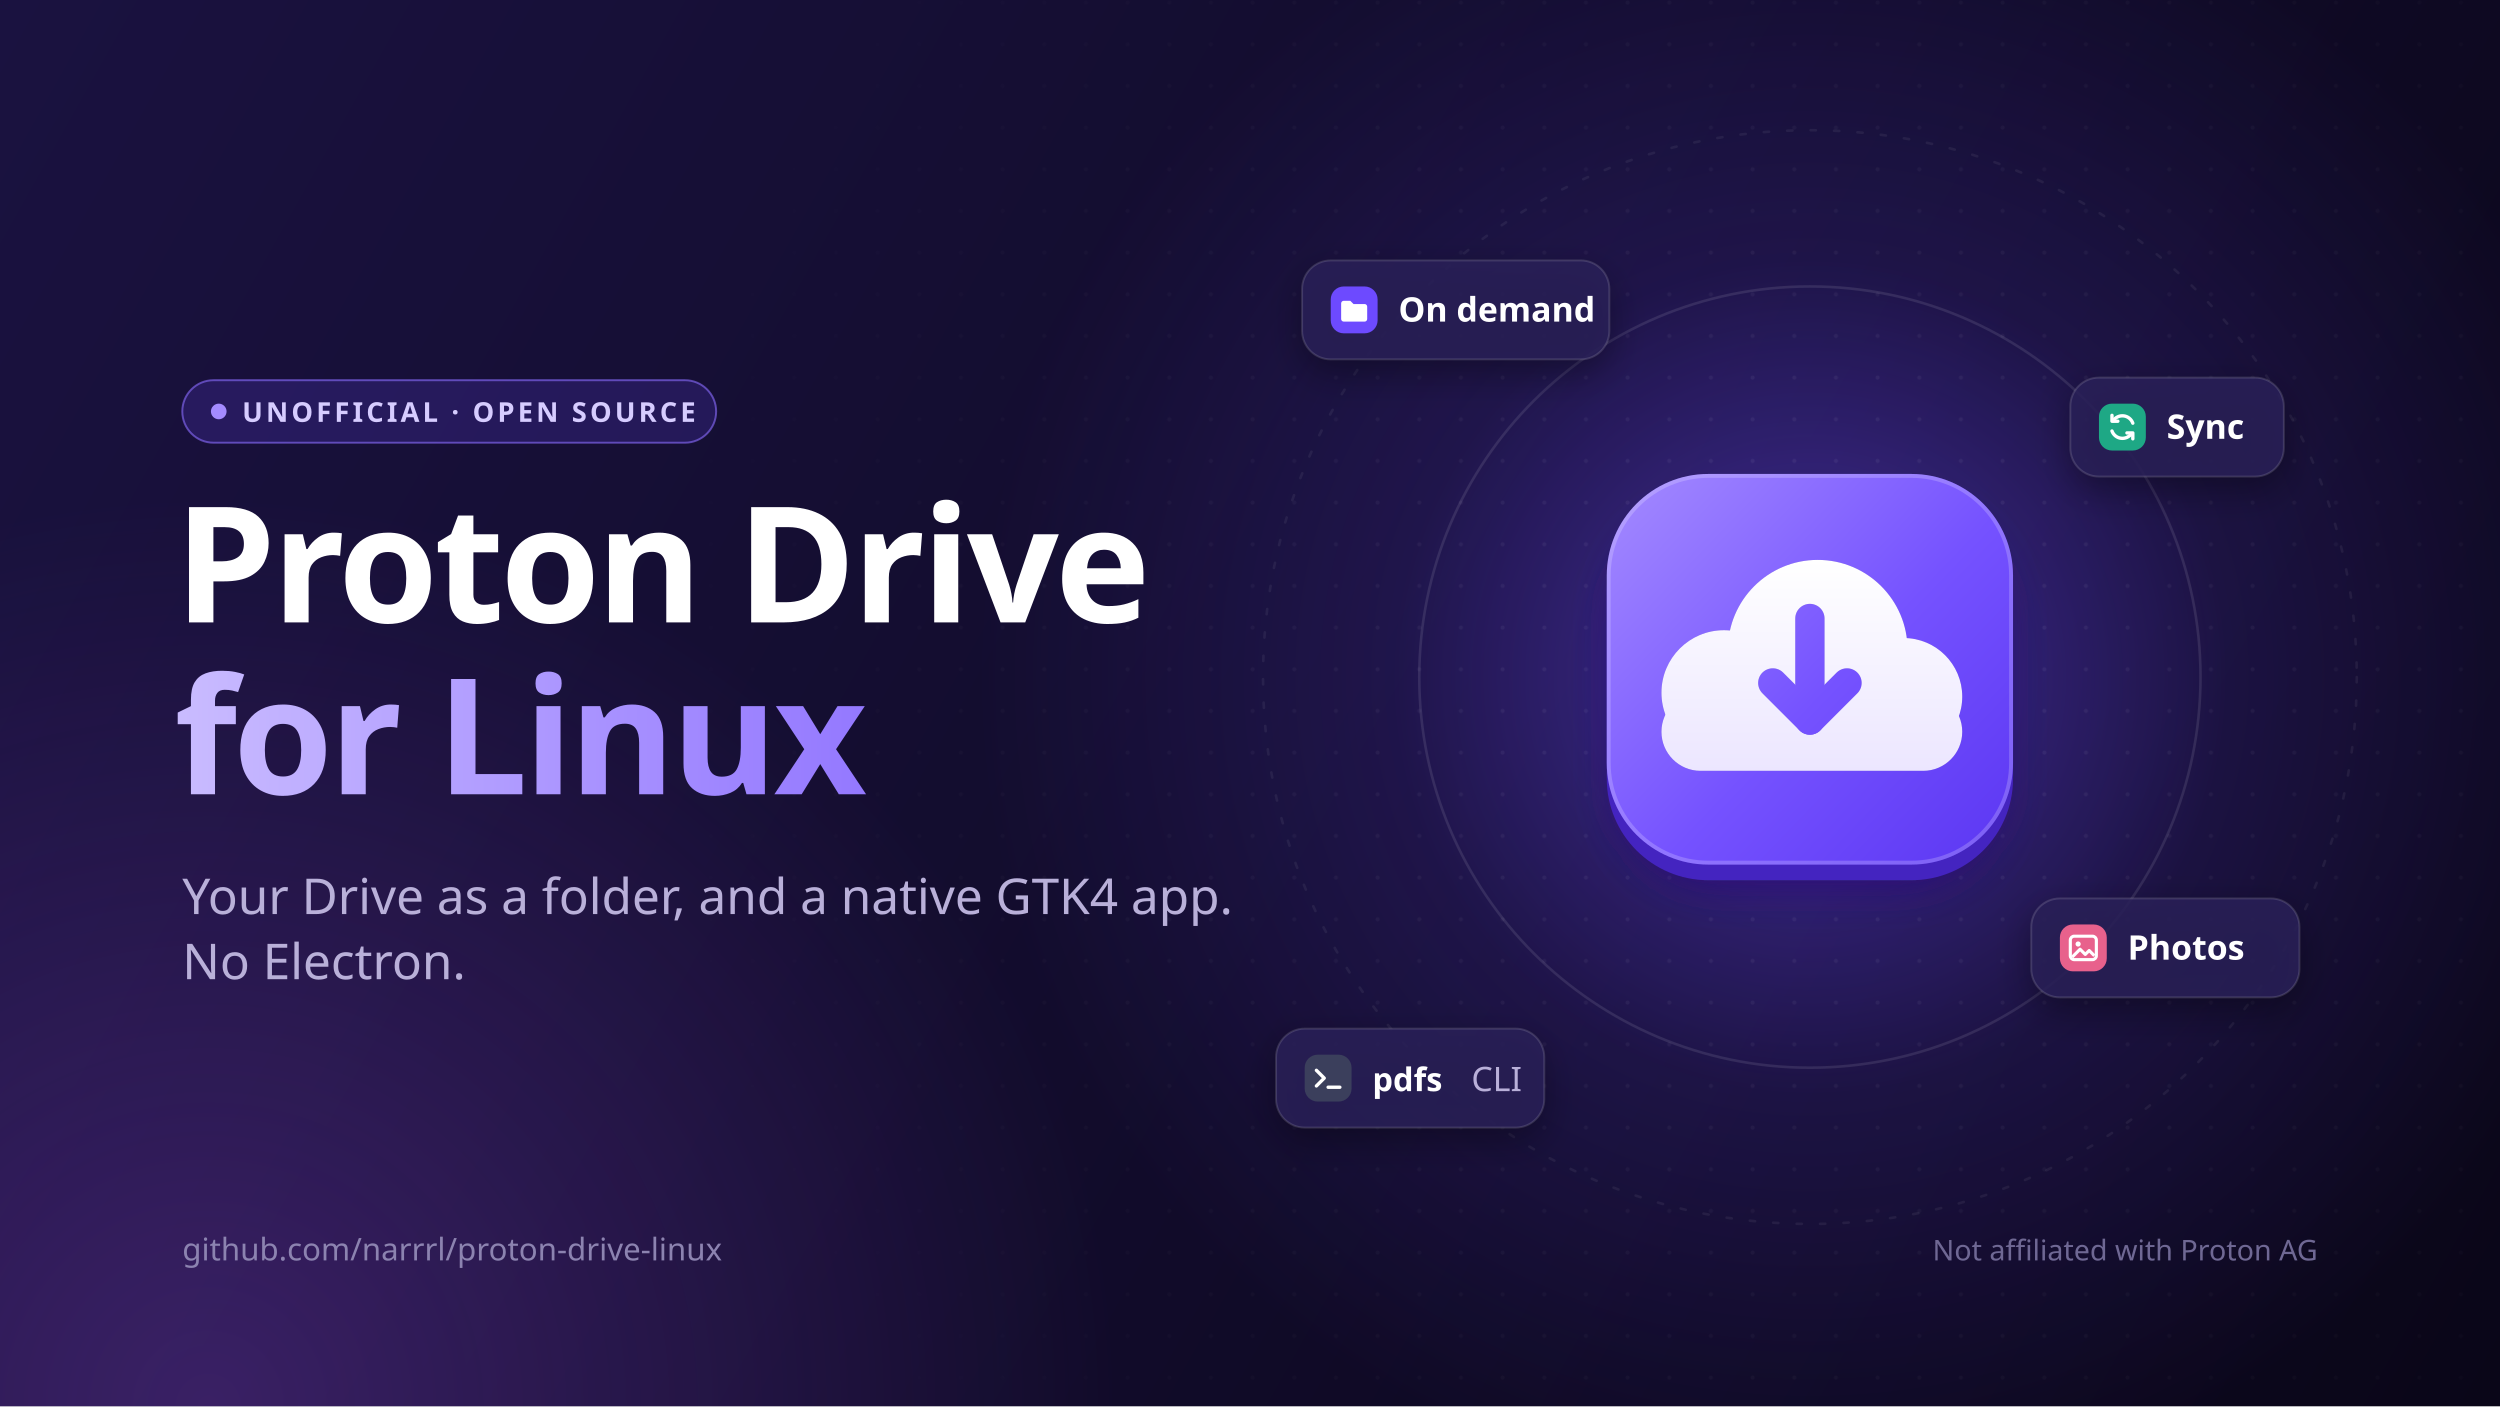
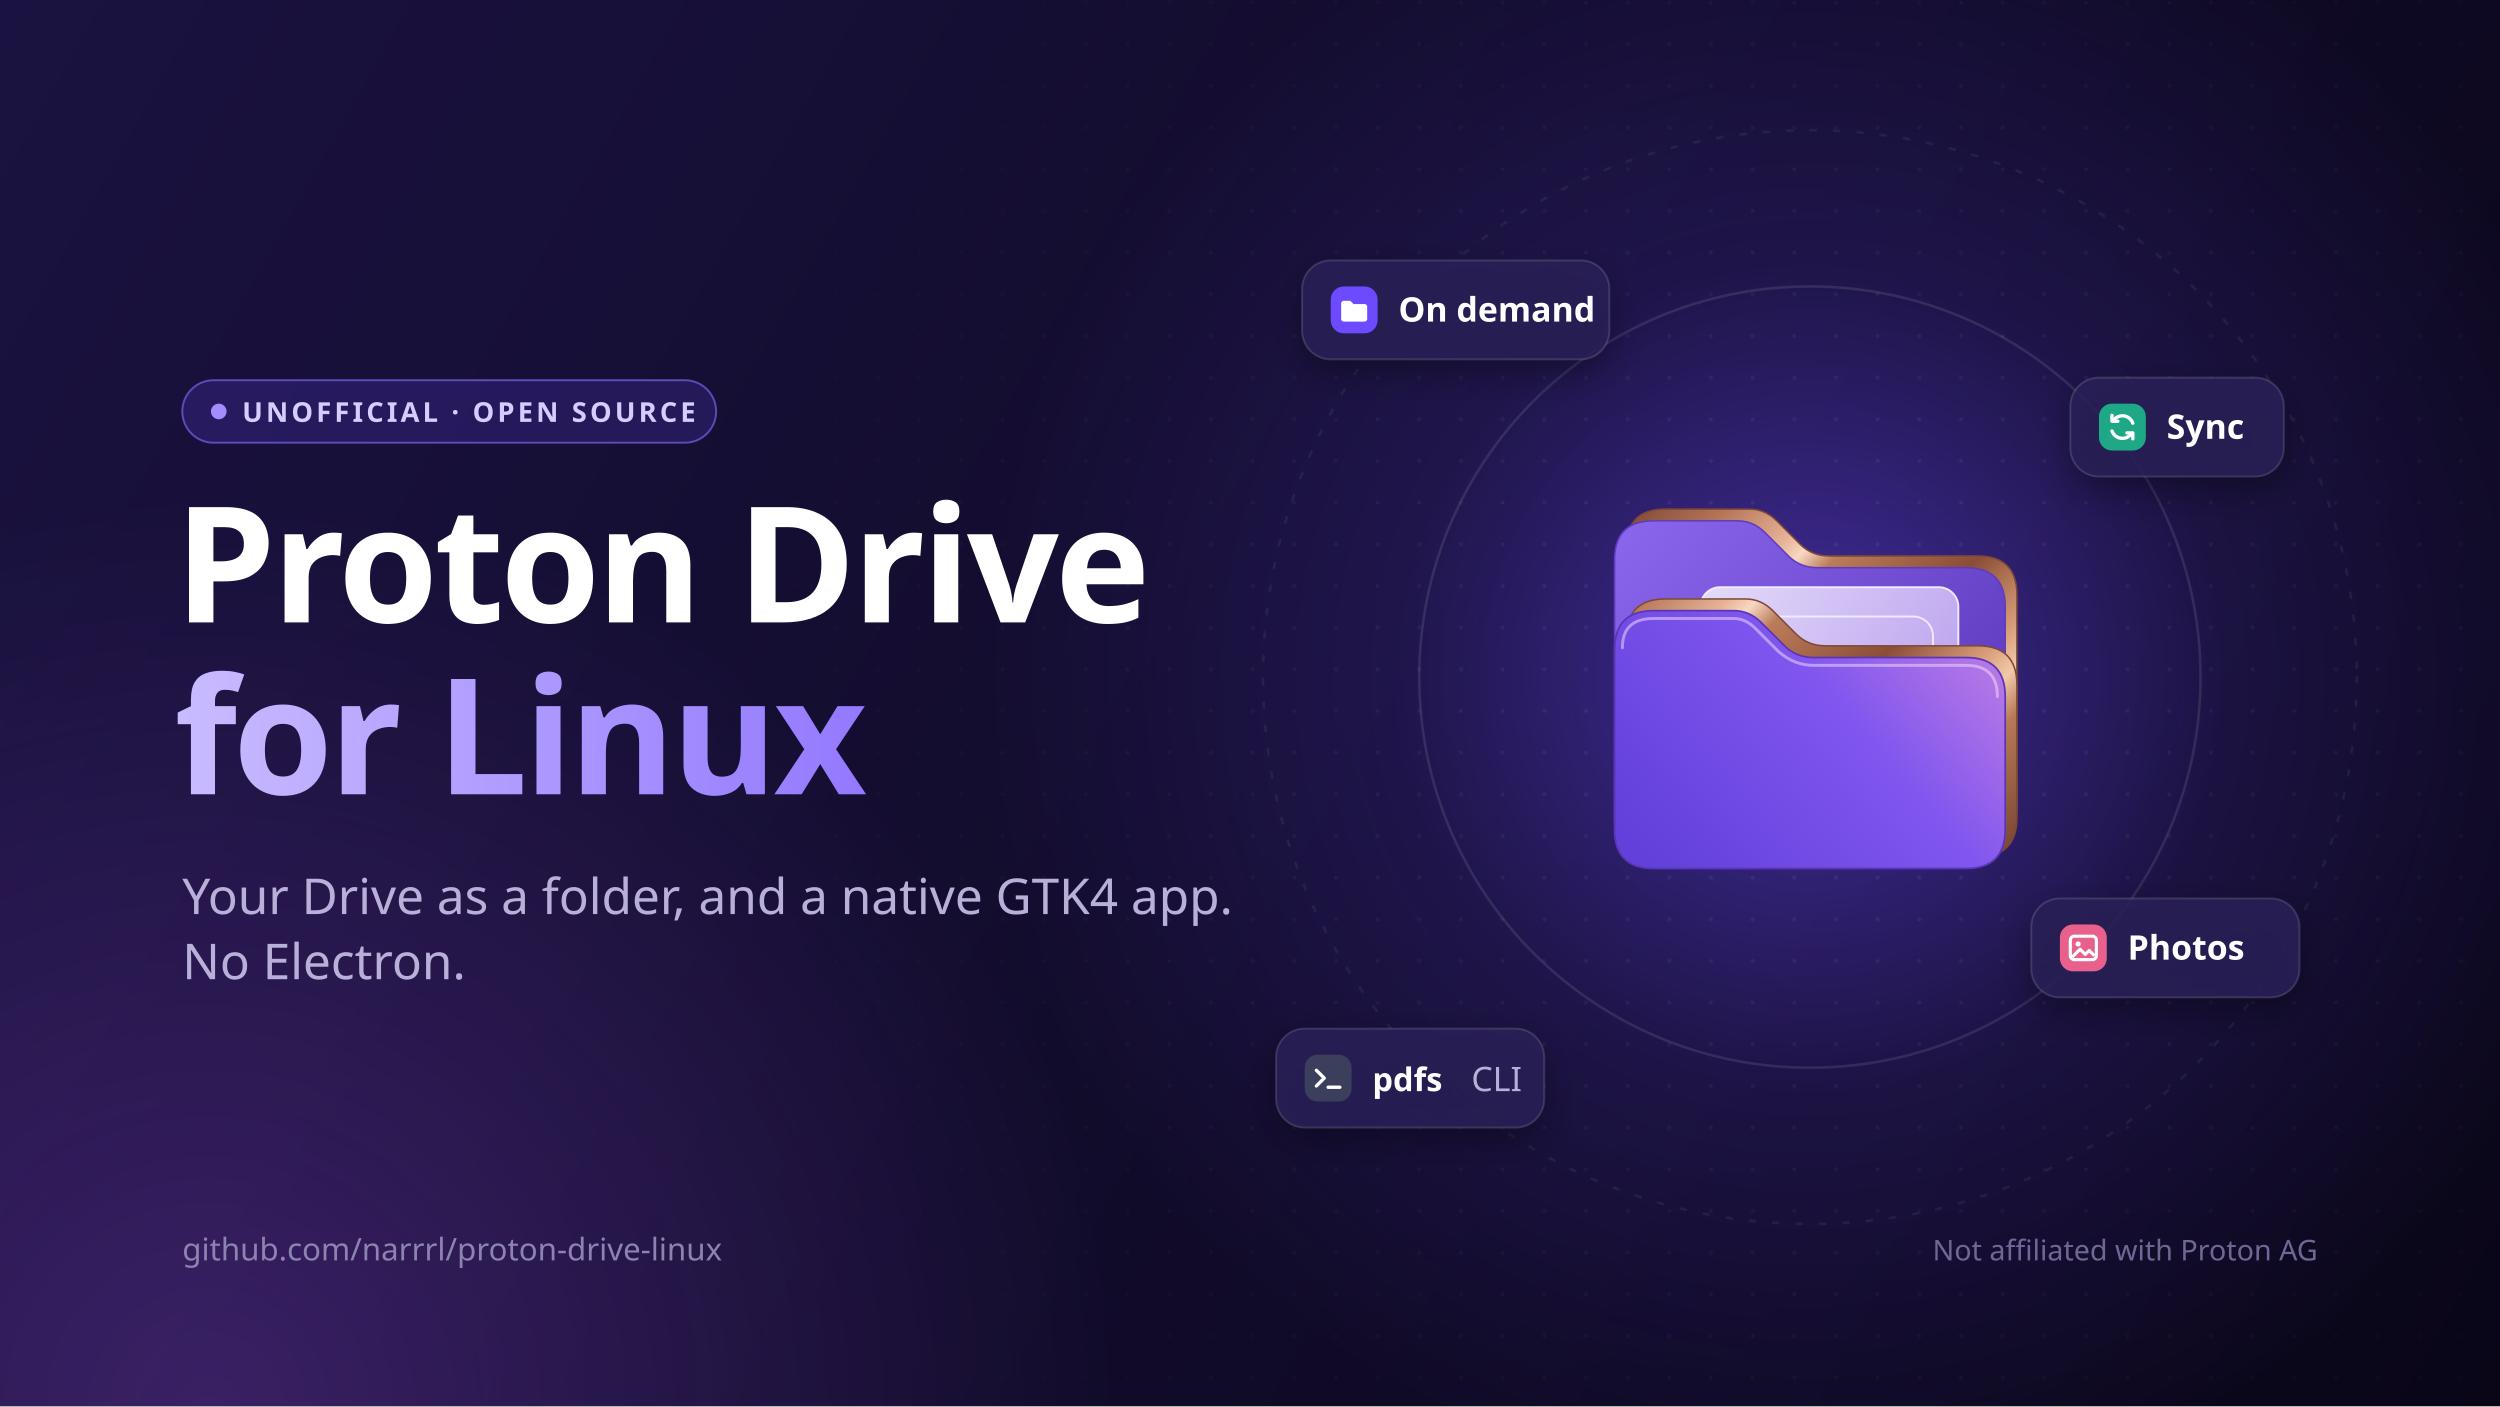
<svg xmlns="http://www.w3.org/2000/svg" width="1920" height="1080" viewBox="0 0 1920 1080">
  <defs>
    <linearGradient id="bg" x1="0" y1="0" x2="1920" y2="1080" gradientUnits="userSpaceOnUse">
      <stop offset="0" stop-color="#1A1240" />
      <stop offset="1" stop-color="#0A0618" />
    </linearGradient>
    <radialGradient id="glow1" cx="1390" cy="520" r="640" gradientUnits="userSpaceOnUse">
      <stop offset="0" stop-color="#6D4AFF" stop-opacity="0.55" />
      <stop offset="0.5" stop-color="#6D4AFF" stop-opacity="0.15" />
      <stop offset="1" stop-color="#6D4AFF" stop-opacity="0" />
    </radialGradient>
    <radialGradient id="glow2" cx="160" cy="1080" r="700" gradientUnits="userSpaceOnUse">
      <stop offset="0" stop-color="#A855F7" stop-opacity="0.25" />
      <stop offset="1" stop-color="#A855F7" stop-opacity="0" />
    </radialGradient>
    <pattern id="dots" width="32" height="32" patternUnits="userSpaceOnUse">
      <circle cx="2" cy="2" r="1.6" fill="#FFFFFF" />
    </pattern>
    <radialGradient id="dotfade" cx="1390" cy="520" r="900" gradientUnits="userSpaceOnUse">
      <stop offset="0" stop-color="#FFFFFF" stop-opacity="1" />
      <stop offset="1" stop-color="#FFFFFF" stop-opacity="0" />
    </radialGradient>
    <mask id="dotmask" maskUnits="userSpaceOnUse" x="0" y="0" width="1920" height="1080">
      <rect width="1920" height="1080" fill="url(#dotfade)" />
    </mask>
    <linearGradient id="title2" x1="140" y1="0" x2="760" y2="0" gradientUnits="userSpaceOnUse">
      <stop offset="0" stop-color="#C9BBFF" />
      <stop offset="1" stop-color="#8A6CFF" />
    </linearGradient>
-     <linearGradient id="pdl-face" x1="12" y1="12" x2="116" y2="112" gradientUnits="userSpaceOnUse">
-       <stop offset="0" stop-color="#A48BFF" />
-       <stop offset="0.55" stop-color="#7552FF" />
-       <stop offset="1" stop-color="#5B36F2" />
-     </linearGradient>
-     <linearGradient id="pdl-cloud" x1="0" y1="34" x2="0" y2="88" gradientUnits="userSpaceOnUse">
-       <stop offset="0" stop-color="#FFFFFF" />
-       <stop offset="1" stop-color="#ECE6FF" />
-     </linearGradient>
-     <mask id="pdl-cut" maskUnits="userSpaceOnUse" x="0" y="0" width="128" height="128">
-       <g fill="#FFFFFF">
-         <circle cx="66" cy="57" r="23" />
-         <circle cx="42" cy="68" r="16" />
-         <circle cx="88" cy="69" r="15" />
-         <rect x="26" y="68" width="77" height="20" rx="10" />
-       </g>
-       <g stroke="#000000" stroke-width="7.5" stroke-linecap="round" stroke-linejoin="round" fill="none">
-         <path d="M64 49v26" />
-         <path d="M54.5 65.5l9.5 9.5 9.5-9.5" />
-       </g>
-     </mask>
-     <filter id="logoshadow" x="-50%" y="-50%" width="200%" height="200%">
-       <feGaussianBlur stdDeviation="6" />
-     </filter>
    <filter id="chipshadow" x="-50%" y="-50%" width="200%" height="200%">
      <feGaussianBlur stdDeviation="14" />
    </filter>
  </defs>
  <rect width="1920" height="1080" fill="url(#bg)" />
  <rect width="1920" height="1080" fill="url(#glow2)" />
  <rect width="1920" height="1080" fill="url(#glow1)" />
  <rect width="1920" height="1080" fill="url(#dots)" opacity="0.07" mask="url(#dotmask)" />
  <g fill="none" stroke="#FFFFFF">
    <circle cx="1390" cy="520" r="300" stroke-opacity="0.10" stroke-width="2" />
    <circle cx="1390" cy="520" r="420" stroke-opacity="0.06" stroke-width="2" stroke-dasharray="4 14" stroke-linecap="round" />
  </g>
-   <g transform="translate(1198 328) scale(3)">
-     <rect x="16" y="24" width="96" height="92" rx="24" fill="#2A1080" opacity="0.8" filter="url(#logoshadow)" />
-     <rect x="12" y="16" width="104" height="100" rx="26" fill="#4424C0" />
-     <rect x="12" y="12" width="104" height="100" rx="26" fill="url(#pdl-face)" />
-     <rect x="12.5" y="12.5" width="103" height="99" rx="25.5" fill="none" stroke="#FFFFFF" stroke-opacity="0.2" />
-     <rect y="3" width="128" height="128" fill="#2E1596" fill-opacity="0.3" mask="url(#pdl-cut)" />
-     <rect width="128" height="128" fill="url(#pdl-cloud)" mask="url(#pdl-cut)" />
+   <g id="app-logo" transform="translate(1198 328) scale(1.5)">
+     <defs>
+       <linearGradient id="drive-face" x1="36" y1="212" x2="220" y2="54" gradientUnits="userSpaceOnUse">
+         <stop stop-color="#6240DA" />
+         <stop offset=".52" stop-color="#8056EF" />
+         <stop offset="1" stop-color="#D58BDF" />
+       </linearGradient>
+       <linearGradient id="drive-rear" x1="26" y1="42" x2="218" y2="220" gradientUnits="userSpaceOnUse">
+         <stop stop-color="#8C68EE" />
+         <stop offset="1" stop-color="#5533B5" />
+       </linearGradient>
+       <linearGradient id="drive-paper" x1="60" y1="80" x2="180" y2="162" gradientUnits="userSpaceOnUse">
+         <stop stop-color="#E7DFFA" />
+         <stop offset="1" stop-color="#BDA5EF" />
+       </linearGradient>
+       <linearGradient id="drive-copper" x1="32" y1="32" x2="232" y2="224" gradientUnits="userSpaceOnUse">
+         <stop stop-color="#703E30" />
+         <stop offset=".16" stop-color="#B47456" />
+         <stop offset=".28" stop-color="#E6B296" />
+         <stop offset=".32" stop-color="#F8D8C3" />
+         <stop offset=".37" stop-color="#BB7C5A" />
+         <stop offset=".56" stop-color="#8A4D36" />
+         <stop offset=".69" stop-color="#D69B77" />
+         <stop offset=".75" stop-color="#F2C9AA" />
+         <stop offset=".81" stop-color="#B87956" />
+         <stop offset="1" stop-color="#713F30" />
+       </linearGradient>
+       <linearGradient id="drive-sun" x1="172" y1="82" x2="201" y2="112" gradientUnits="userSpaceOnUse">
+         <stop stop-color="#8D513A" />
+         <stop offset=".33" stop-color="#DDA581" />
+         <stop offset=".47" stop-color="#F7D8B8" />
+         <stop offset=".53" stop-color="#D69B74" />
+         <stop offset="1" stop-color="#925439" />
+       </linearGradient>
+       <linearGradient id="drive-mountain" x1="44" y1="148" x2="186" y2="218" gradientUnits="userSpaceOnUse">
+         <stop stop-color="#D9C9FA" />
+         <stop offset="1" stop-color="#A582E9" />
+       </linearGradient>
+       <linearGradient id="drive-far-mountain" x1="142" y1="152" x2="211" y2="216" gradientUnits="userSpaceOnUse">
+         <stop stop-color="#E8B4EB" />
+         <stop offset="1" stop-color="#BB7BD7" />
+       </linearGradient>
+       <clipPath id="drive-photo-clip">
+         <rect x="28" y="54" width="194" height="172" rx="24" />
+       </clipPath>
+     </defs>
+     <g id="mark">
+       <path d="M48 48H91Q99 48 105 54L117 66Q123 72 132 72H208Q228 72 228 92V200Q228 220 208 220H48Q28 220 28 200V68Q28 48 48 48Z" fill="url(#drive-copper)" transform="translate(6 -6)" stroke="#7D4936" stroke-width=".8" stroke-linejoin="round" />
+       <path d="M48 48H91Q99 48 105 54L117 66Q123 72 132 72H208Q228 72 228 92V200Q228 220 208 220H48Q28 220 28 200V68Q28 48 48 48Z" fill="url(#drive-rear)" stroke="#5E3CBD" stroke-width=".8" />
+       <rect x="72" y="82" width="132" height="112" rx="10" fill="url(#drive-paper)" stroke="#EFE9FC" stroke-width="1" />
+       <rect x="51" y="97" width="140" height="109" rx="10" fill="url(#drive-paper)" stroke="#EFE9FC" stroke-width="1" />
+       <path d="M48 94H89Q97 94 103 100L115 112Q121 118 130 118H208Q228 118 228 138V206Q228 226 208 226H48Q28 226 28 206V114Q28 94 48 94Z" fill="url(#drive-copper)" transform="translate(6 -6)" stroke="#7D4936" stroke-width=".8" stroke-linejoin="round" />
+       <path d="M48 94H89Q97 94 103 100L115 112Q121 118 130 118H208Q228 118 228 138V206Q228 226 208 226H48Q28 226 28 206V114Q28 94 48 94Z" fill="url(#drive-face)" stroke="#5936B7" stroke-width=".9" />
+       <path d="M32 113Q32 98 48 98H89Q95 98 100 103L112 115Q120 122 130 122H208Q224 122 224 138" fill="none" stroke="#F3DDF9" stroke-opacity=".52" stroke-width="1.5" stroke-linecap="round" />
+     </g>
  </g>
  <g font-family="Adwaita Sans" font-size="26" font-weight="600" fill="#FFFFFF">
    <g transform="translate(1000 200)">
      <rect x="0" y="10" width="236" height="76" rx="22" fill="#000000" opacity="0.35" filter="url(#chipshadow)" />
      <rect x="0" y="0" width="236" height="76" rx="22" fill="#2A2058" fill-opacity="0.85" stroke="#FFFFFF" stroke-opacity="0.14" stroke-width="1.5" />
      <g transform="translate(22 20)">
        <rect width="36" height="36" rx="10" fill="#6D4AFF" />
        <path d="M8 13a2 2 0 0 1 2-2h5l2.5 2.5H26a2 2 0 0 1 2 2V25a2 2 0 0 1-2 2H10a2 2 0 0 1-2-2z" fill="#FFFFFF" />
      </g>
      <text x="74" y="47">On demand</text>
    </g>
    <g transform="translate(1590 290)">
      <rect x="0" y="10" width="164" height="76" rx="22" fill="#000000" opacity="0.35" filter="url(#chipshadow)" />
      <rect x="0" y="0" width="164" height="76" rx="22" fill="#2A2058" fill-opacity="0.85" stroke="#FFFFFF" stroke-opacity="0.14" stroke-width="1.5" />
      <g transform="translate(22 20)">
        <rect width="36" height="36" rx="10" fill="#1EA885" />
        <g fill="none" stroke="#FFFFFF" stroke-width="2.6" stroke-linecap="round" stroke-linejoin="round">
          <path d="M26 15a8.5 8.5 0 0 0-15-2" />
          <path d="M10 9v4.5h4.5" />
          <path d="M10 21a8.5 8.5 0 0 0 15 2" />
          <path d="M26 27v-4.5h-4.5" />
        </g>
      </g>
      <text x="74" y="47">Sync</text>
    </g>
    <g transform="translate(1560 690)">
      <rect x="0" y="10" width="206" height="76" rx="22" fill="#000000" opacity="0.35" filter="url(#chipshadow)" />
      <rect x="0" y="0" width="206" height="76" rx="22" fill="#2A2058" fill-opacity="0.85" stroke="#FFFFFF" stroke-opacity="0.14" stroke-width="1.5" />
      <g transform="translate(22 20)">
        <rect width="36" height="36" rx="10" fill="#E8618C" />
        <rect x="8" y="9" width="20" height="18" rx="3" fill="none" stroke="#FFFFFF" stroke-width="2.4" />
        <circle cx="14" cy="15" r="2" fill="#FFFFFF" />
        <path d="M9.5 25l6-6 4 4 3-3 4 4" fill="none" stroke="#FFFFFF" stroke-width="2.4" stroke-linejoin="round" />
      </g>
      <text x="74" y="47">Photos</text>
    </g>
    <g transform="translate(980 790)">
      <rect x="0" y="10" width="206" height="76" rx="22" fill="#000000" opacity="0.35" filter="url(#chipshadow)" />
      <rect x="0" y="0" width="206" height="76" rx="22" fill="#2A2058" fill-opacity="0.85" stroke="#FFFFFF" stroke-opacity="0.14" stroke-width="1.5" />
      <g transform="translate(22 20)">
        <rect width="36" height="36" rx="10" fill="#3B3F5C" />
        <path d="M9 12l6 6-6 6" fill="none" stroke="#FFFFFF" stroke-width="2.6" stroke-linecap="round" stroke-linejoin="round" />
        <path d="M18 25h9" stroke="#FFFFFF" stroke-width="2.6" stroke-linecap="round" />
      </g>
      <text x="74" y="48" font-family="JetBrainsMono NF" font-size="25" font-weight="700">pdfs</text>
      <text x="150" y="48" font-weight="500" fill="#B9B0D9">CLI</text>
    </g>
  </g>
  <g font-family="Adwaita Sans">
    <g transform="translate(140 292)">
      <rect width="410" height="48" rx="24" fill="#6D4AFF" fill-opacity="0.18" stroke="#8A6CFF" stroke-opacity="0.6" stroke-width="1.5" />
      <circle cx="28" cy="24" r="6" fill="#A48BFF" />
      <text x="46" y="32" font-size="21" font-weight="700" letter-spacing="2.4" fill="#D6CCFF">UNOFFICIAL · OPEN SOURCE</text>
    </g>
    <text x="134" y="478" font-size="124" font-weight="800" letter-spacing="-3" fill="#FFFFFF">Proton Drive</text>
    <text x="134" y="610" font-size="124" font-weight="800" letter-spacing="-3" fill="url(#title2)">for Linux</text>
    <text x="140" y="702" font-size="38" font-weight="400" fill="#B9B0D9">Your Drive as a folder, and a native GTK4 app.</text>
    <text x="140" y="752" font-size="38" font-weight="400" fill="#B9B0D9">No Electron.</text>
  </g>
  <g font-family="JetBrainsMono NF" font-size="24" fill="#8C83B0">
    <text x="140" y="968">github.com/narrrl/proton-drive-linux</text>
  </g>
  <g font-family="Adwaita Sans" font-size="22" fill="#6F6894">
    <text x="1780" y="968" text-anchor="end">Not affiliated with Proton AG</text>
  </g>
</svg>
